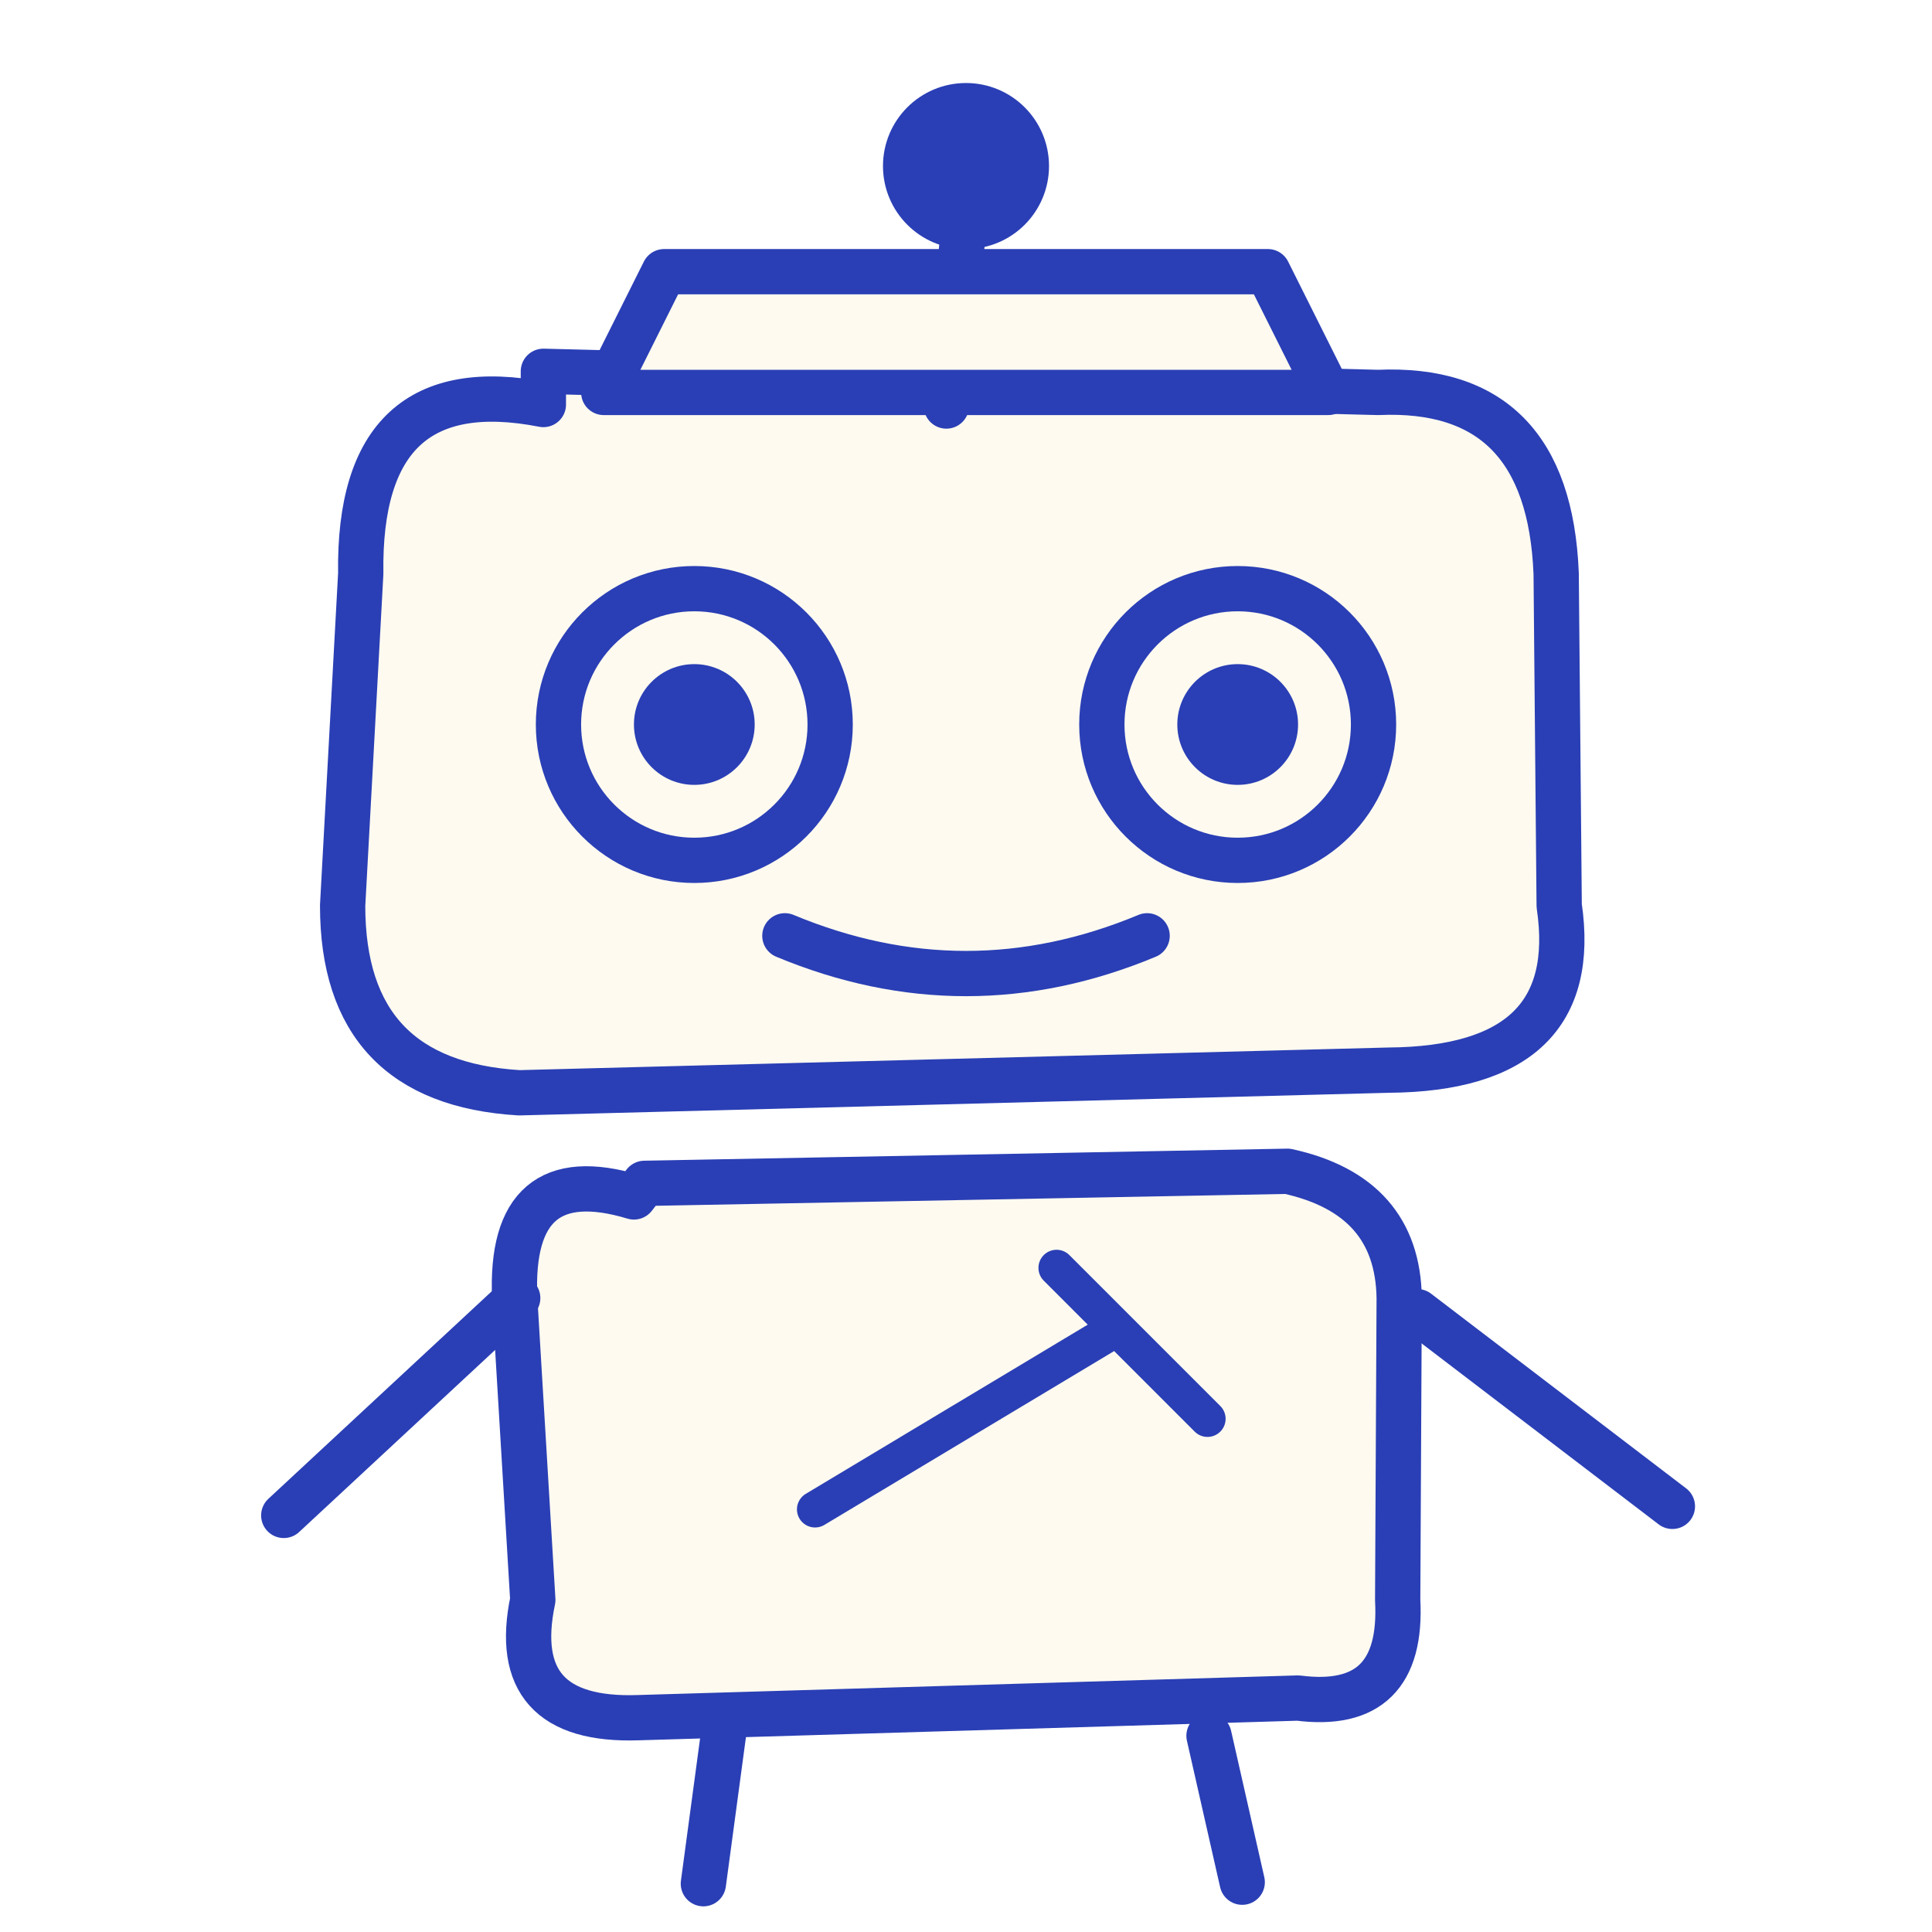
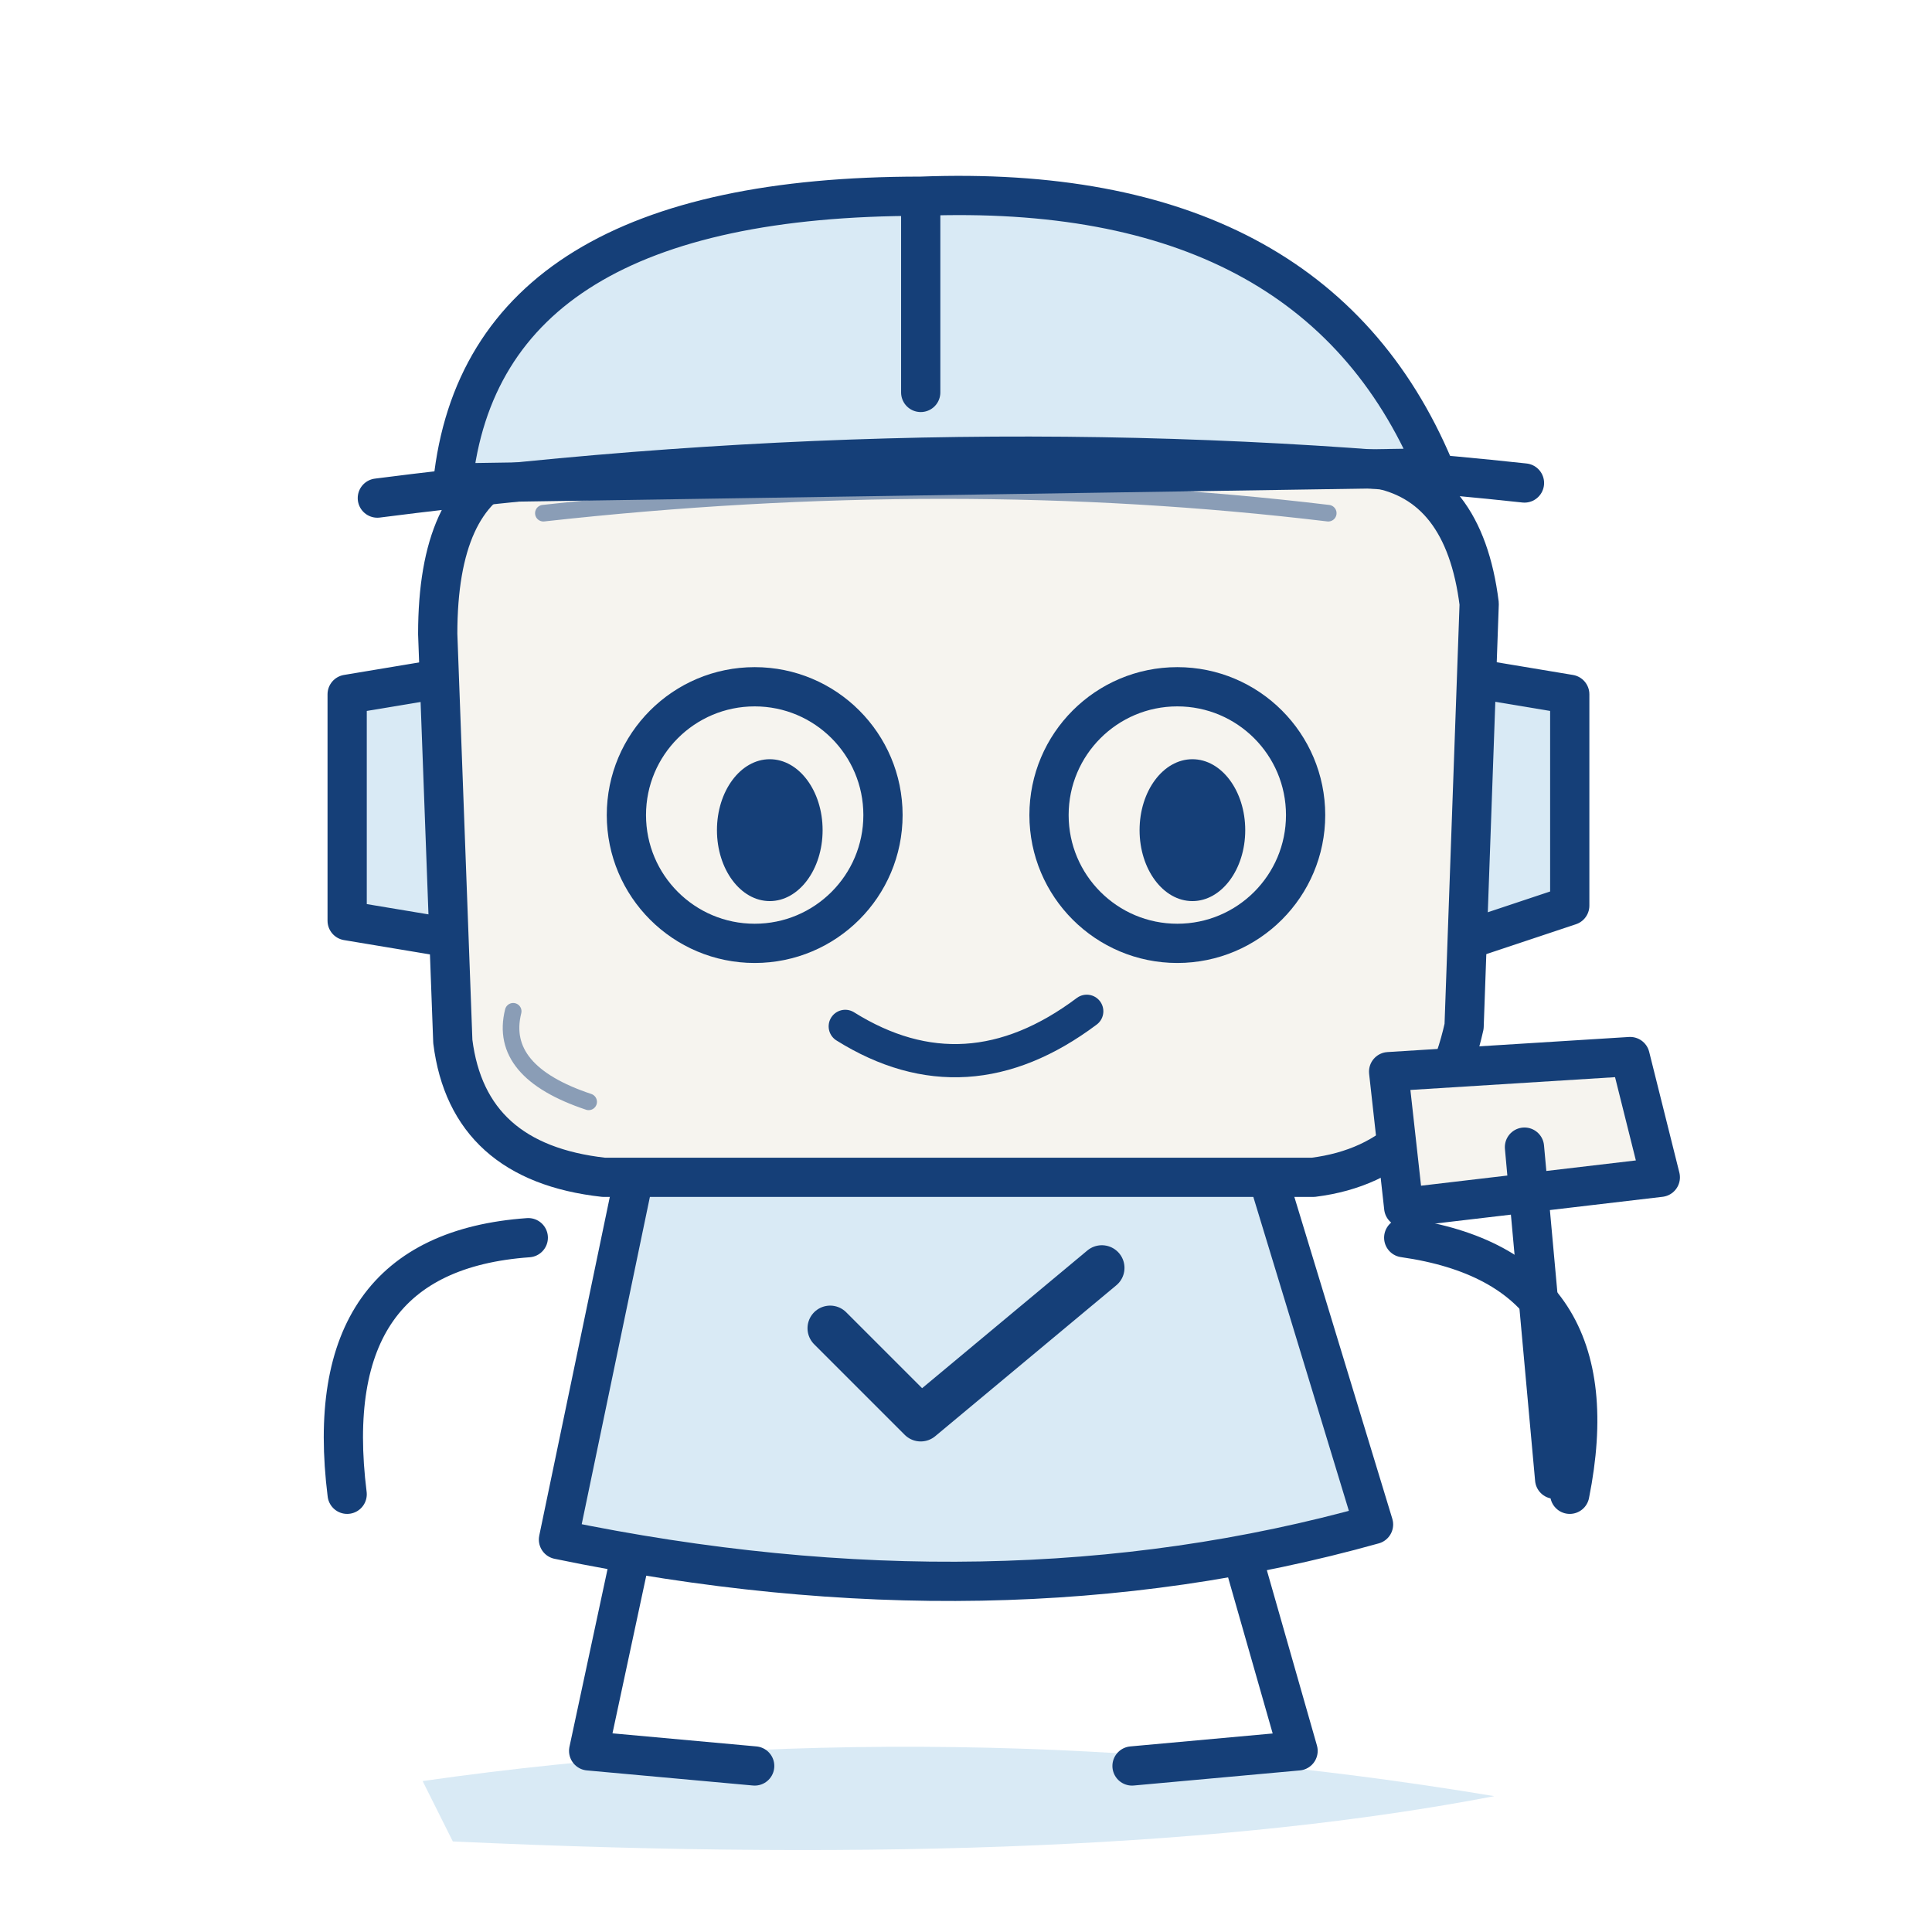
- <svg xmlns="http://www.w3.org/2000/svg" viewBox="0 0 128 128" role="img" aria-label="Forge" fill="none" stroke="#2a3fb5" stroke-width="3" stroke-linecap="round" stroke-linejoin="round">
-   <path d="M36.0 24.6 L91.3 26.0 Q102.6 25.5 103.1 38.0 L103.3 60.0 Q104.9 70.8 92.0 70.9 L34.4 72.4 Q22.7 71.7 22.7 60.0 L23.9 38.0 Q23.7 24.4 36.0 26.8Z" fill="#fffaf0" />
-   <path d="M63.9 14.5 L62.7 26.9" />
-   <circle cx="64" cy="11" r="4" fill="#2a3fb5" />
-   <circle cx="46" cy="48" r="9" fill="#fffaf0" />
-   <circle cx="82" cy="48" r="9" fill="#fffaf0" />
-   <circle id="pupil-left" cx="46" cy="48" r="4" fill="#2a3fb5" stroke="none" />
-   <circle id="pupil-right" cx="82" cy="48" r="4" fill="#2a3fb5" stroke="none" />
-   <path d="M52 62 Q64 67 76 62" />
-   <path d="M42.7 78.4 L85.3 77.6 Q92.6 79.2 92.7 86.0 L92.6 106.0 Q93.0 113.4 86.0 112.5 L42.3 113.8 Q33.6 114.1 35.3 106.0 L34.1 86.0 Q33.7 76.8 42.0 79.3Z" fill="#fffaf0" />
-   <path d="M34.3 86.0 L18.8 100.4" />
-   <path d="M93.9 86.9 L110.8 99.8" />
-   <path d="M48.0 114.4 L46.6 124.8" />
-   <path d="M80.1 115.0 L82.3 124.7" />
-   <path d="M40 26 L88 26 L84 18 L44 18Z" fill="#fffaf0" />
-   <g stroke-width="2.4">
-     <path d="M54 100 L74 88M70 84 L80 94" />
+ <svg xmlns="http://www.w3.org/2000/svg" viewBox="0 0 128 128" width="128" height="128" role="img" aria-labelledby="forge-title forge-desc">
+   <g stroke="#153F78" stroke-width="2.6" stroke-linecap="round" stroke-linejoin="round">
+     <path d="M28 118 Q63 113 99 119 Q73 124 30 122" fill="#D9EAF5" stroke-width="0" />
+     <path d="M42 102 39 116 50 117 M82 102 86 116 75 117 M35 82 Q21 83 23 99 M93 82 Q107 84 104 99" fill="none" stroke-width="2.6" />
+     <path d="M42 78 Q62 74 84 78 L91 101 Q66 108 37 102 Z" fill="#D9EAF5" stroke-width="2.6" />
+     <path d="M29 45 23 46 23 61 29 62 M98 45 104 46 104 60 98 62" fill="#D9EAF5" stroke-width="2.6" />
+     <path d="M34 31 Q60 27 91 31 Q97 32 98 40 L97 68 Q95 77 87 78 L40 78 Q31 77 30 69 L29 42 Q29 33 34 31" fill="#F6F4EF" stroke-width="2.6" />
+     <path d="M36 34 Q63 31 88 34 M34 67 Q33 71 39 73" fill="none" stroke-width="1.1" opacity=".48" />
+     <g id="eyes">
+       <circle cx="50" cy="54" r="8.5" fill="#F6F4EF" />
+       <circle cx="78" cy="54" r="8.5" fill="#F6F4EF" />
+       <g id="pupil-left" fill="#153F78" stroke="none">
+         <ellipse cx="51" cy="55" rx="3.5" ry="4.7" />
+       </g>
+       <g id="pupil-right" fill="#153F78" stroke="none">
+         <ellipse cx="79" cy="55" rx="3.5" ry="4.7" />
+       </g>
+     </g>
+     <path d="M56 68 Q64 73 72 67" fill="none" stroke-width="2.2" />
+     <path d="M30 32 Q32 13 61 13 Q87 12 95 31 Z" fill="#D9EAF5" stroke-width="2.6" />
+     <path d="M61 14 61 26 M25 33 Q64 28 101 32" fill="none" stroke-width="2.6" />
+     <path d="M55 88 61 94 73 84" fill="none" stroke-width="3" />
+     <path d="M103 98 101 76 M92 71 108 70 110 78 93 80 Z" fill="#F6F4EF" stroke-width="2.6" />
  </g>
</svg>
